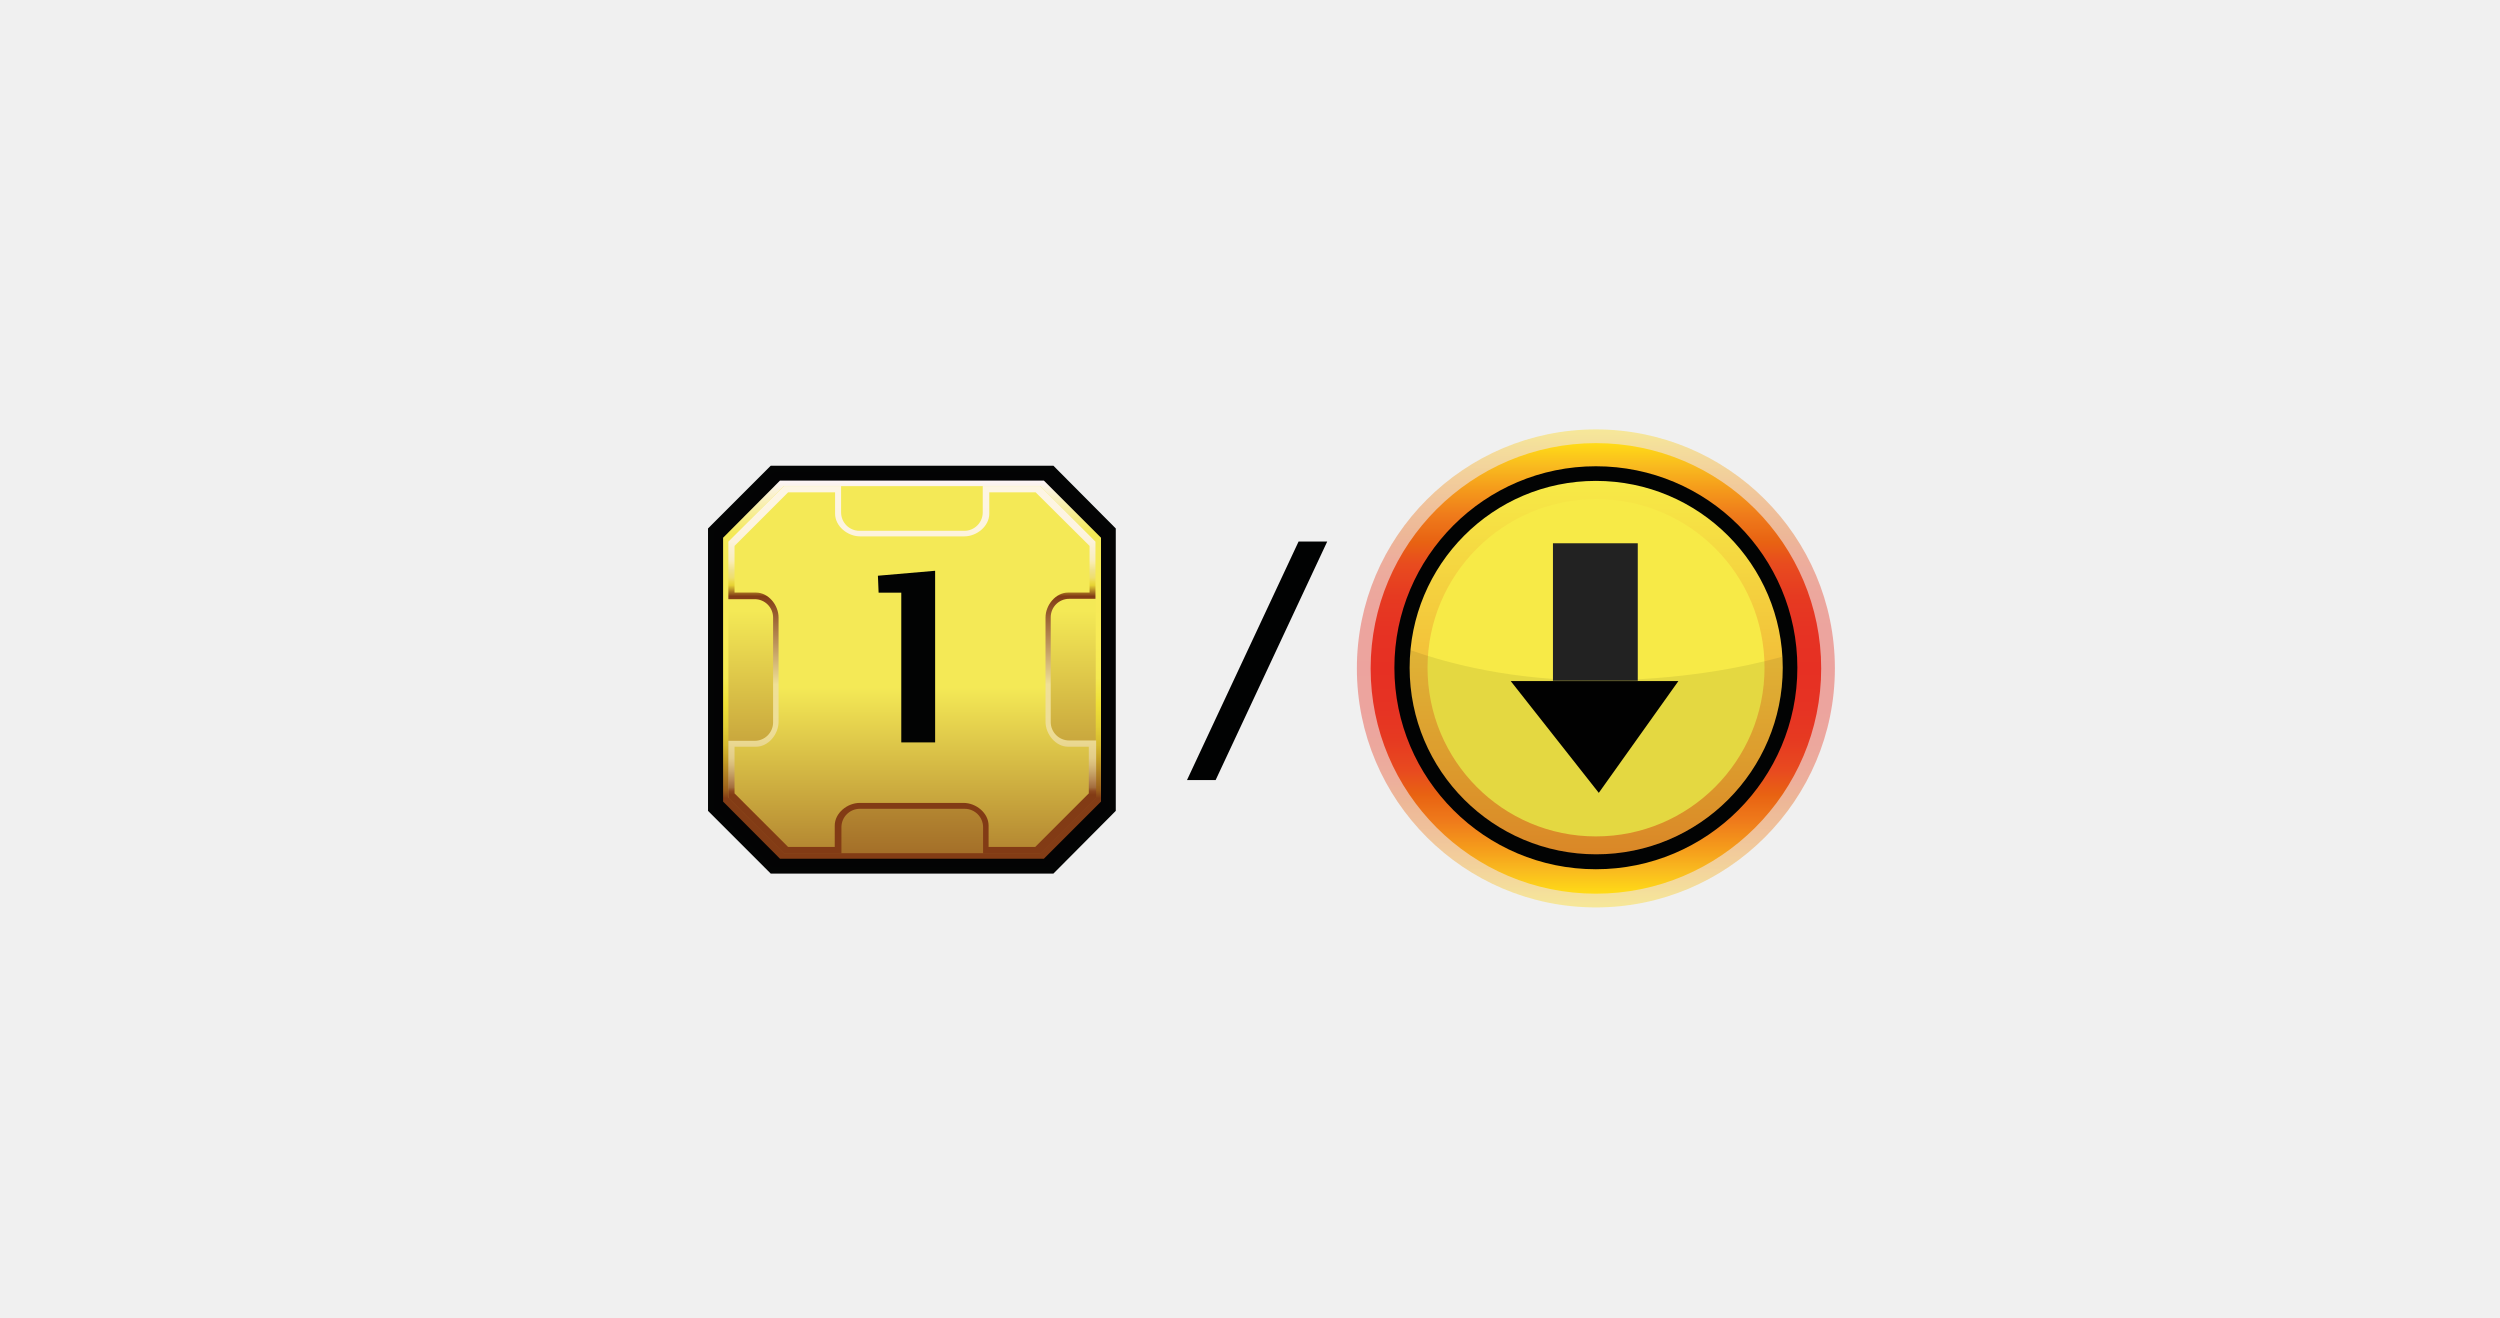
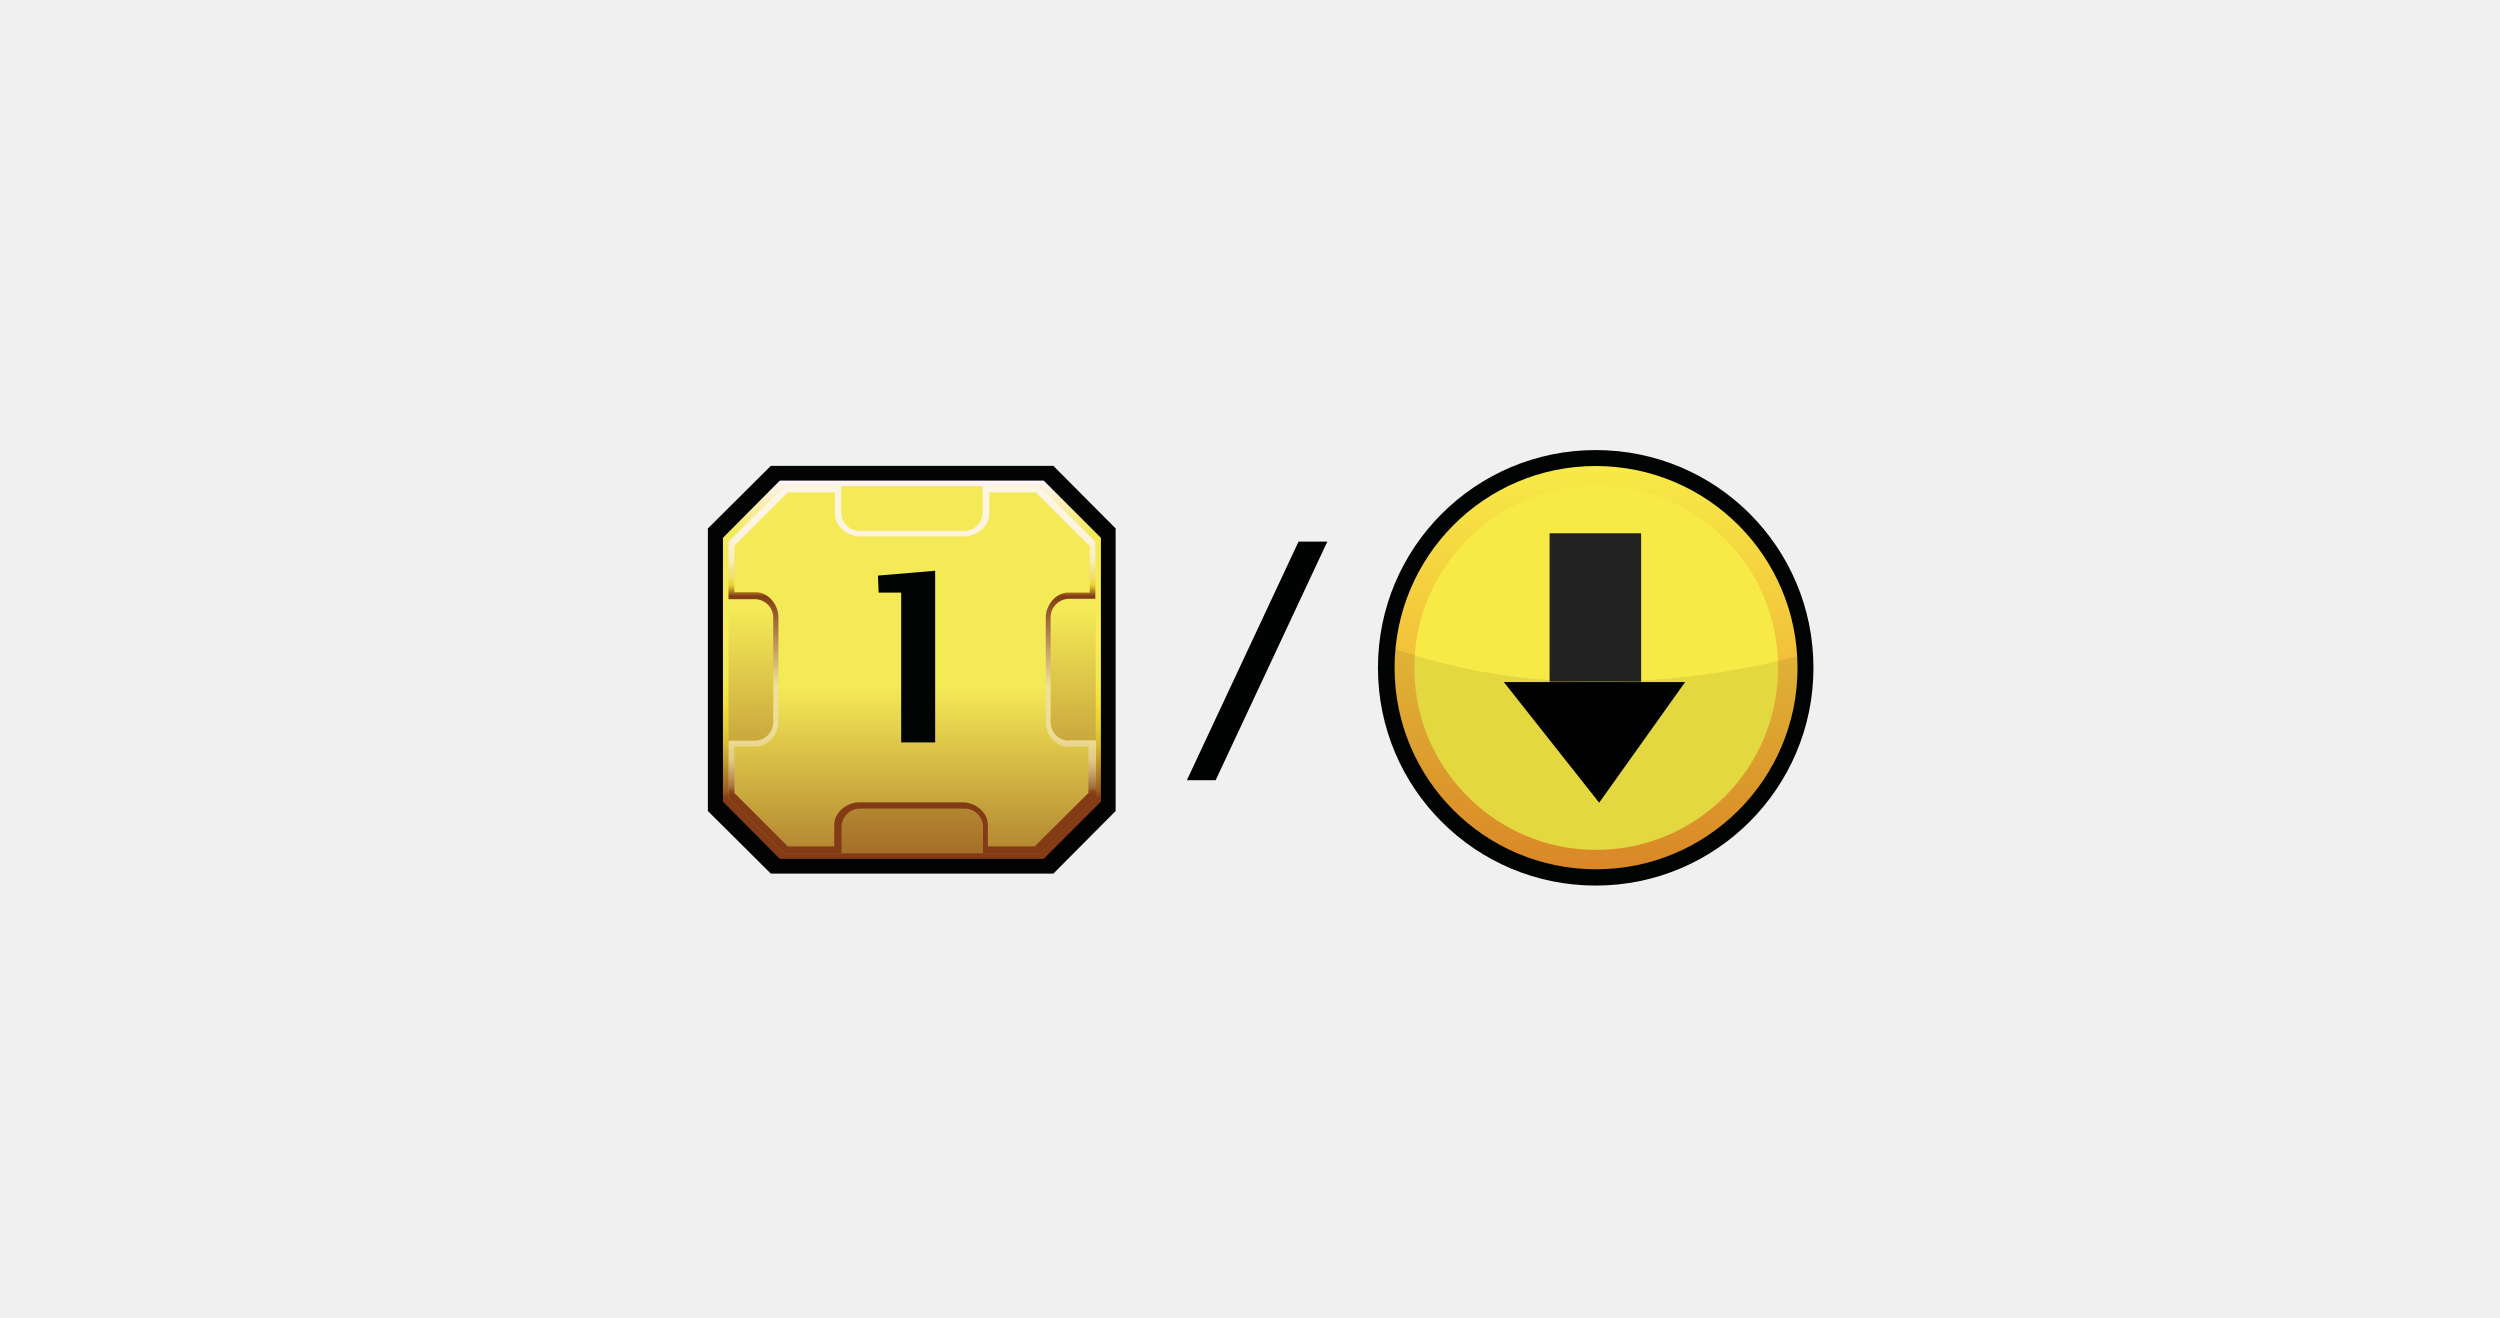
- <svg xmlns="http://www.w3.org/2000/svg" xmlns:xlink="http://www.w3.org/1999/xlink" id="Layer" viewBox="0 0 721 379.91">
-   <defs>
-     <style>.cls-1{fill:url(#linear-gradient-2);}.cls-2,.cls-3{fill:#020303;}.cls-4{fill:#222;}.cls-5{fill:url(#linear-gradient-6);}.cls-6{fill:#fff;opacity:0;stroke:#1d1d1b;}.cls-6,.cls-7{stroke-miterlimit:10;}.cls-8{fill:url(#linear-gradient-5);opacity:.4;}.cls-8,.cls-3{isolation:isolate;}.cls-7{fill:#030304;stroke:#030404;stroke-width:1.9px;}.cls-3{opacity:.08;}.cls-9{fill:url(#linear-gradient-7);}.cls-10{fill:url(#linear-gradient-3);}.cls-11{fill:url(#linear-gradient);}.cls-12{fill:#010202;}.cls-13{fill:url(#linear-gradient-4);}.cls-14{fill:#010101;}.cls-15{fill:url(#linear-gradient-8);}</style>
-     <linearGradient id="linear-gradient" x1="263.03" y1="500.12" x2="263.03" y2="391.06" gradientTransform="translate(0 -252.47)" gradientUnits="userSpaceOnUse">
-       <stop offset=".16" stop-color="#833c15" />
-       <stop offset=".18" stop-color="#9a5e1a" />
-       <stop offset=".22" stop-color="#ae7d22" />
-       <stop offset=".26" stop-color="#c39d24" />
-       <stop offset=".3" stop-color="#d6b92e" />
-       <stop offset=".35" stop-color="#e4cf36" />
-       <stop offset=".41" stop-color="#efe036" />
-       <stop offset=".48" stop-color="#f5e952" />
-       <stop offset=".58" stop-color="#f8eb57" />
-       <stop offset=".86" stop-color="#f4e956" />
-       <stop offset="1" stop-color="#fcf4f9" />
+ <svg xmlns="http://www.w3.org/2000/svg" version="1.1" id="Layer" x="0px" y="0px" viewBox="0 0 721 379.9" style="enable-background:new 0 0 721 379.9;" xml:space="preserve">
+   <style type="text/css">
+ 	.st0{fill:#FFFFFF;fill-opacity:0;}
+ 	.st1{fill:#010202;}
+ 	.st2{fill:#030304;stroke:#030404;stroke-width:1.9;stroke-miterlimit:10;}
+ 	.st3{fill:url(#obram_zolte_00000022531278224314325530000001576859603620604585_);}
+ 	.st4{fill:url(#tlo_wew_00000110459230917006925500000007276486646226006462_);}
+ 	.st5{fill:url(#obram_skosne_00000098179575456786969500000018235513953703947421_);}
+ 	.st6{fill:url(#tlo_zew_00000152254257695046119440000010805980984023211151_);}
+ 	.st7{fill:#020303;}
+ 	.st8{fill:url(#SVGID_1_);}
+ 	.st9{fill:url(#SVGID_00000036936442959776880430000009080979507550907573_);}
+ 	.st10{opacity:8.000000e-02;fill:#020303;enable-background:new    ;}
+ 	.st11{fill:#222222;}
+ 	.st12{fill:#010101;}
+ </style>
+   <rect x="0.5" y="0.5" class="st0" width="720" height="378.9" />
+   <path class="st1" d="M342.3,225l32.2-68.8h8.3L350.6,225H342.3z" />
+   <g id="mln">
+     <polygon id="obram_czarne" class="st2" points="222.7,135.3 205.1,152.8 205.1,233.5 222.7,251 303.4,251 320.8,233.5 320.8,152.8    303.4,135.3  " />
+     <linearGradient id="obram_zolte_00000075160392206716222330000000613668103796310940_" gradientUnits="userSpaceOnUse" x1="263.035" y1="-118.13" x2="263.035" y2="-9.07" gradientTransform="matrix(1 0 0 -1 0 129.53)">
+       <stop offset="0.16" style="stop-color:#833C15" />
+       <stop offset="0.18" style="stop-color:#9A5E1A" />
+       <stop offset="0.22" style="stop-color:#AE7D22" />
+       <stop offset="0.26" style="stop-color:#C39D24" />
+       <stop offset="0.3" style="stop-color:#D6B92E" />
+       <stop offset="0.35" style="stop-color:#E4CF36" />
+       <stop offset="0.41" style="stop-color:#EFE036" />
+       <stop offset="0.48" style="stop-color:#F5E952" />
+       <stop offset="0.58" style="stop-color:#F8EB57" />
+       <stop offset="0.86" style="stop-color:#F4E956" />
+       <stop offset="1" style="stop-color:#FCF4F9" />
    </linearGradient>
-     <linearGradient id="linear-gradient-2" x1="263.04" y1="385.23" x2="263.04" y2="551.95" gradientTransform="translate(0 -252.47)" gradientUnits="userSpaceOnUse">
-       <stop offset=".26" stop-color="#f4e956" />
-       <stop offset=".86" stop-color="#823b15" />
+     <polygon id="obram_zolte" style="fill:url(#obram_zolte_00000075160392206716222330000000613668103796310940_);" points="   224.9,138.6 208.5,155.1 208.5,231.2 224.9,247.7 301,247.7 317.5,231.2 317.5,155.1 301,138.6  " />
+     <linearGradient id="tlo_wew_00000062913269106831909740000000335438832634005913_" gradientUnits="userSpaceOnUse" x1="263.04" y1="-3.23" x2="263.04" y2="-169.95" gradientTransform="matrix(1 0 0 -1 0 129.53)">
+       <stop offset="0.26" style="stop-color:#F4E956" />
+       <stop offset="0.86" style="stop-color:#823B15" />
    </linearGradient>
-     <linearGradient id="linear-gradient-3" x1="263.09" y1="498.62" x2="263.09" y2="392.65" gradientTransform="translate(0 -252.47)" gradientUnits="userSpaceOnUse">
-       <stop offset=".16" stop-color="#823b15" />
-       <stop offset=".17" stop-color="#8e491f" />
-       <stop offset=".18" stop-color="#a36d3e" />
-       <stop offset=".2" stop-color="#b78954" />
-       <stop offset=".22" stop-color="#c7a468" />
-       <stop offset=".24" stop-color="#d7bb7a" />
-       <stop offset=".26" stop-color="#e2cc88" />
-       <stop offset=".3" stop-color="#ead891" />
-       <stop offset=".34" stop-color="#eede97" />
-       <stop offset=".46" stop-color="#efe097" />
-       <stop offset=".7" stop-color="#823b15" />
-       <stop offset=".73" stop-color="#e6d234" />
-       <stop offset=".74" stop-color="#ecda49" />
-       <stop offset=".75" stop-color="#eede6d" />
-       <stop offset=".77" stop-color="#efe18a" />
-       <stop offset=".79" stop-color="#f8ebac" />
-       <stop offset=".8" stop-color="#f8edbf" />
-       <stop offset=".83" stop-color="#faf0cf" />
-       <stop offset=".85" stop-color="#fcf2da" />
-       <stop offset=".89" stop-color="#fdf4e1" />
-       <stop offset=".99" stop-color="#fdf5e3" />
+     <polygon id="tlo_wew" style="fill:url(#tlo_wew_00000062913269106831909740000000335438832634005913_);" points="226.1,140.2    210.1,156.2 210.1,230.1 226.1,246.1 300,246.1 316,230.1 316,156.2 300,140.2  " />
+     <linearGradient id="obram_skosne_00000116923188306836327870000016803076197508774810_" gradientUnits="userSpaceOnUse" x1="263.095" y1="-116.63" x2="263.095" y2="-10.66" gradientTransform="matrix(1 0 0 -1 0 129.53)">
+       <stop offset="0.16" style="stop-color:#823B15" />
+       <stop offset="0.17" style="stop-color:#8E491F" />
+       <stop offset="0.18" style="stop-color:#A36D3E" />
+       <stop offset="0.2" style="stop-color:#B78954" />
+       <stop offset="0.22" style="stop-color:#C7A468" />
+       <stop offset="0.24" style="stop-color:#D7BB7A" />
+       <stop offset="0.26" style="stop-color:#E2CC88" />
+       <stop offset="0.3" style="stop-color:#EAD891" />
+       <stop offset="0.34" style="stop-color:#EEDE97" />
+       <stop offset="0.46" style="stop-color:#EFE097" />
+       <stop offset="0.7" style="stop-color:#823B15" />
+       <stop offset="0.73" style="stop-color:#E6D234" />
+       <stop offset="0.74" style="stop-color:#ECDA49" />
+       <stop offset="0.75" style="stop-color:#EEDE6D" />
+       <stop offset="0.77" style="stop-color:#EFE18A" />
+       <stop offset="0.79" style="stop-color:#F8EBAC" />
+       <stop offset="0.8" style="stop-color:#F8EDBF" />
+       <stop offset="0.83" style="stop-color:#FAF0CF" />
+       <stop offset="0.85" style="stop-color:#FCF2DA" />
+       <stop offset="0.89" style="stop-color:#FDF4E1" />
+       <stop offset="0.99" style="stop-color:#FDF5E3" />
    </linearGradient>
-     <linearGradient id="linear-gradient-4" x1="263.03" y1="408.2" x2="263.03" y2="571.73" gradientTransform="translate(0 -252.47)" gradientUnits="userSpaceOnUse">
-       <stop offset=".26" stop-color="#f4e956" />
-       <stop offset=".77" stop-color="#823b15" />
+     <path id="obram_skosne" style="fill:url(#obram_skosne_00000116923188306836327870000016803076197508774810_);" d="M308.3,213.6   c-2.9,0-5.3-2.4-5.3-5.3V178c0-2.9,2.4-5.3,5.3-5.3h7.6v-16.5l-15.9-16h-16.6v7.6c0,2.9-2.4,5.3-5.3,5.3h-30.2   c-2.9,0-5.3-2.4-5.3-5.3v-7.6h-16.5l-16,16v16.6h7.6c2.9,0,5.3,2.4,5.3,5.3v30.2c0,2.9-2.4,5.3-5.3,5.3h-7.6v16.5l16,16h16.6v-7.6   c0-2.9,2.4-5.3,5.3-5.3h30.2c2.9,0,5.3,2.4,5.3,5.3v7.6h16.6l16-16v-16.6H308.3z" />
+     <linearGradient id="tlo_zew_00000140713259987998425940000015453804464234082441_" gradientUnits="userSpaceOnUse" x1="263.035" y1="-26.2" x2="263.035" y2="-189.73" gradientTransform="matrix(1 0 0 -1 0 129.53)">
+       <stop offset="0.26" style="stop-color:#F4E956" />
+       <stop offset="0.77" style="stop-color:#823B15" />
    </linearGradient>
-     <linearGradient id="linear-gradient-5" x1="460.25" y1="118.4" x2="460.25" y2="256.26" gradientTransform="translate(0 380.09) scale(1 -1)" gradientUnits="userSpaceOnUse">
-       <stop offset="0" stop-color="#ffdc15" />
-       <stop offset="0" stop-color="#ffdb16" />
-       <stop offset=".05" stop-color="#f9bb1f" />
-       <stop offset=".1" stop-color="#f59c1b" />
-       <stop offset=".16" stop-color="#ef7b1b" />
-       <stop offset=".22" stop-color="#e86212" />
-       <stop offset=".27" stop-color="#e84b1f" />
-       <stop offset=".34" stop-color="#e63a21" />
-       <stop offset=".41" stop-color="#e63323" />
-       <stop offset=".5" stop-color="#e63023" />
-       <stop offset=".59" stop-color="#e63323" />
-       <stop offset=".66" stop-color="#e63a21" />
-       <stop offset=".73" stop-color="#e84b1f" />
-       <stop offset=".78" stop-color="#e86212" />
-       <stop offset=".84" stop-color="#ef7b1b" />
-       <stop offset=".9" stop-color="#f59c1b" />
-       <stop offset=".95" stop-color="#f9bb1f" />
-       <stop offset="1" stop-color="#ffdb16" />
-       <stop offset="1" stop-color="#ffdc15" />
+     <path id="tlo_zew" style="fill:url(#tlo_zew_00000140713259987998425940000015453804464234082441_);" d="M308.1,215.4   c-3.6,0-6.5-3.6-6.5-7.2v-30.1c0-3.6,2.9-7.2,6.5-7.2h6.2v-13.4L298.7,142h-13.4v6.2c0,3.6-3.6,6.5-7.2,6.5h-30.1   c-3.6,0-7.2-2.9-7.2-6.5V142h-13.6l-15.4,15.4v13.4h6.2c3.6,0,6.5,3.6,6.5,7.2v30.1c0,3.6-2.9,7.2-6.5,7.2h-6.2v13.4l15.4,15.4   h13.4v-6.2c0-3.6,3.6-6.5,7.2-6.5h29.9c3.6,0,7.2,2.9,7.2,6.5v6.2h13.5l15.5-15.4v-13.4H308.1L308.1,215.4z" />
+   </g>
+   <path class="st7" d="M259.9,214.1v-43.2h-6.5l-0.2-4.9l16.5-1.4v49.5L259.9,214.1L259.9,214.1z" />
+   <g id="tagEvent">
+     <path class="st7" d="M523,192.6c0,34.6-28.1,62.8-62.8,62.8s-62.8-28.1-62.8-62.8s28.1-62.8,62.8-62.8   C495,129.8,523,157.9,523,192.6z" />
+     <linearGradient id="SVGID_1_" gradientUnits="userSpaceOnUse" x1="460.347" y1="-121.846" x2="460.347" y2="-5.557" gradientTransform="matrix(1 0 0 -1 0 128.83)">
+       <stop offset="0" style="stop-color:#ED932A" />
+       <stop offset="1" style="stop-color:#F7EA47" />
    </linearGradient>
-     <linearGradient id="linear-gradient-6" x1="460.26" y1="122.36" x2="460.26" y2="252.3" xlink:href="#linear-gradient-5" />
-     <linearGradient id="linear-gradient-7" x1="460.34" y1="499.55" x2="460.34" y2="391.86" gradientTransform="translate(0 -253.17)" gradientUnits="userSpaceOnUse">
-       <stop offset="0" stop-color="#ed932a" />
-       <stop offset="1" stop-color="#f7ea47" />
+     <path class="st8" d="M518.4,192.6c0,32.1-26,58.1-58.1,58.1s-58.1-26-58.1-58.1s25.9-58.2,58-58.2S518.4,160.4,518.4,192.6z" />
+     <linearGradient id="SVGID_00000070120635311847662180000000883216119317072560_" gradientUnits="userSpaceOnUse" x1="407.823" y1="909.49" x2="512.774" y2="909.49" gradientTransform="matrix(1 0 0 1 0 -716.91)">
+       <stop offset="9.000000e-02" style="stop-color:#F7EA47" />
+       <stop offset="0.98" style="stop-color:#F7EA47" />
    </linearGradient>
-     <linearGradient id="linear-gradient-8" x1="411.7" y1="170.51" x2="508.89" y2="170.51" gradientTransform="translate(0 363.09) scale(1 -1)" gradientUnits="userSpaceOnUse">
-       <stop offset=".09" stop-color="#f7ea47" />
-       <stop offset=".98" stop-color="#f7ea47" />
-     </linearGradient>
-   </defs>
-   <rect class="cls-6" x=".5" y=".5" width="720" height="378.91" />
-   <path class="cls-12" d="M342.33,224.97l32.18-68.79h8.26l-32.18,68.79h-8.26Z" />
-   <g id="mln">
-     <polygon id="obram_czarne" class="cls-7" points="222.67 135.27 205.14 152.8 205.14 233.46 222.67 250.99 303.41 250.99 320.84 233.46 320.84 152.8 303.41 135.27 222.67 135.27" />
-     <polygon id="obram_zolte" class="cls-11" points="224.95 138.6 208.54 155.08 208.54 231.18 224.95 247.66 301.05 247.66 317.53 231.18 317.53 155.08 301.05 138.6 224.95 138.6" />
-     <polygon id="tlo_wew" class="cls-1" points="226.07 140.2 210.07 156.23 210.07 230.06 226.07 246.06 300 246.06 316.01 230.06 316.01 156.23 300 140.2 226.07 140.2" />
-     <path id="obram_skosne" class="cls-10" d="M308.34,213.55c-2.93,0-5.31-2.38-5.31-5.31v-30.23c0-2.93,2.38-5.31,5.31-5.31h7.59v-16.48l-15.93-16.03h-16.58v7.59c0,2.93-2.38,5.31-5.31,5.31h-30.23c-2.93,0-5.31-2.38-5.31-5.31v-7.59h-16.48l-16.03,16.03v16.58h7.59c2.93,0,5.31,2.38,5.31,5.31v30.23c0,2.93-2.38,5.31-5.31,5.31h-7.59v16.48l16.03,16.03h16.58v-7.59c0-2.93,2.38-5.31,5.31-5.31h30.23c2.93,0,5.31,2.38,5.31,5.31v7.59h16.58l16.03-16.03v-16.58h-7.79Z" />
-     <path id="tlo_zew" class="cls-13" d="M308.07,215.36c-3.61,0-6.54-3.61-6.54-7.21v-30.05c0-3.61,2.93-7.21,6.54-7.21h6.16v-13.45l-15.55-15.45h-13.37v6.16c0,3.61-3.61,6.54-7.21,6.54h-30.05c-3.61,0-7.21-2.93-7.21-6.54v-6.16h-13.55l-15.45,15.45v13.45h6.16c3.61,0,6.54,3.61,6.54,7.21v30.05c0,3.61-2.93,7.21-6.54,7.21h-6.16v13.45l15.45,15.45h13.45v-6.16c0-3.61,3.61-6.54,7.21-6.54h29.95c3.61,0,7.21,2.93,7.21,6.54v6.16h13.45l15.45-15.45v-13.45h-5.94Z" />
-   </g>
-   <path class="cls-2" d="M259.93,214.1v-43.18h-6.54l-.2-4.88,16.5-1.43v49.49h-9.76Z" />
-   <g id="tagEvent">
-     <path class="cls-8" d="M529.18,192.77c0,38.02-30.91,68.93-68.93,68.93s-68.93-30.91-68.93-68.93,30.91-68.93,68.93-68.93,68.93,30.8,68.93,68.93h0Z" />
-     <path class="cls-5" d="M525.23,192.77c0,35.84-29.13,64.97-64.97,64.97s-64.97-29.13-64.97-64.97,29.13-64.97,64.97-64.97,64.97,29.03,64.97,64.97h0Z" />
-     <path class="cls-2" d="M518.36,192.58c0,32.05-26.06,58.11-58.11,58.11s-58.11-26.06-58.11-58.11,26.06-58.11,58.11-58.11c32.15,0,58.11,25.96,58.11,58.11Z" />
-     <path class="cls-9" d="M514.14,192.58c0,29.71-24.09,53.8-53.8,53.8s-53.8-24.09-53.8-53.8,23.99-53.89,53.71-53.89,53.89,24.09,53.89,53.89Z" />
-     <path class="cls-15" d="M508.89,192.58c0,26.81-21.74,48.64-48.64,48.64s-48.55-21.84-48.55-48.64,21.74-48.64,48.64-48.64,48.55,21.74,48.55,48.64Z" />
-     <path id="darker" class="cls-3" d="M514.14,192.58c0-1.12,0-2.16-.09-3.19-10.87,3-29.52,6.84-53.71,6.84s-42.27-4.78-53.61-8.72c-.19,1.69-.28,3.37-.28,5.06,0,29.71,24.09,53.8,53.8,53.8s53.89-24.09,53.89-53.8Z" />
-     <rect class="cls-4" x="447.87" y="156.68" width="24.46" height="39.65" />
-     <polygon class="cls-14" points="435.69 196.42 484.05 196.42 461.09 228.66 435.69 196.42" />
+     <path style="fill:url(#SVGID_00000070120635311847662180000000883216119317072560_);" d="M512.8,192.6c0,29-23.5,52.5-52.5,52.5   s-52.4-23.6-52.4-52.5s23.5-52.5,52.5-52.5C489.4,140.1,512.8,163.5,512.8,192.6z" />
+     <path id="darker" class="st10" d="M518.4,192.6c0-1.2,0-2.3-0.1-3.4c-11.7,3.2-31.9,7.4-58,7.4c-26.1,0-45.6-5.2-57.9-9.4   c-0.2,1.8-0.3,3.6-0.3,5.5c0,32.1,26,58.1,58.1,58.1S518.4,224.7,518.4,192.6L518.4,192.6z" />
+     <rect x="446.9" y="153.8" class="st11" width="26.4" height="42.8" />
+     <polygon class="st12" points="433.7,196.7 486,196.7 461.2,231.5  " />
  </g>
</svg>
